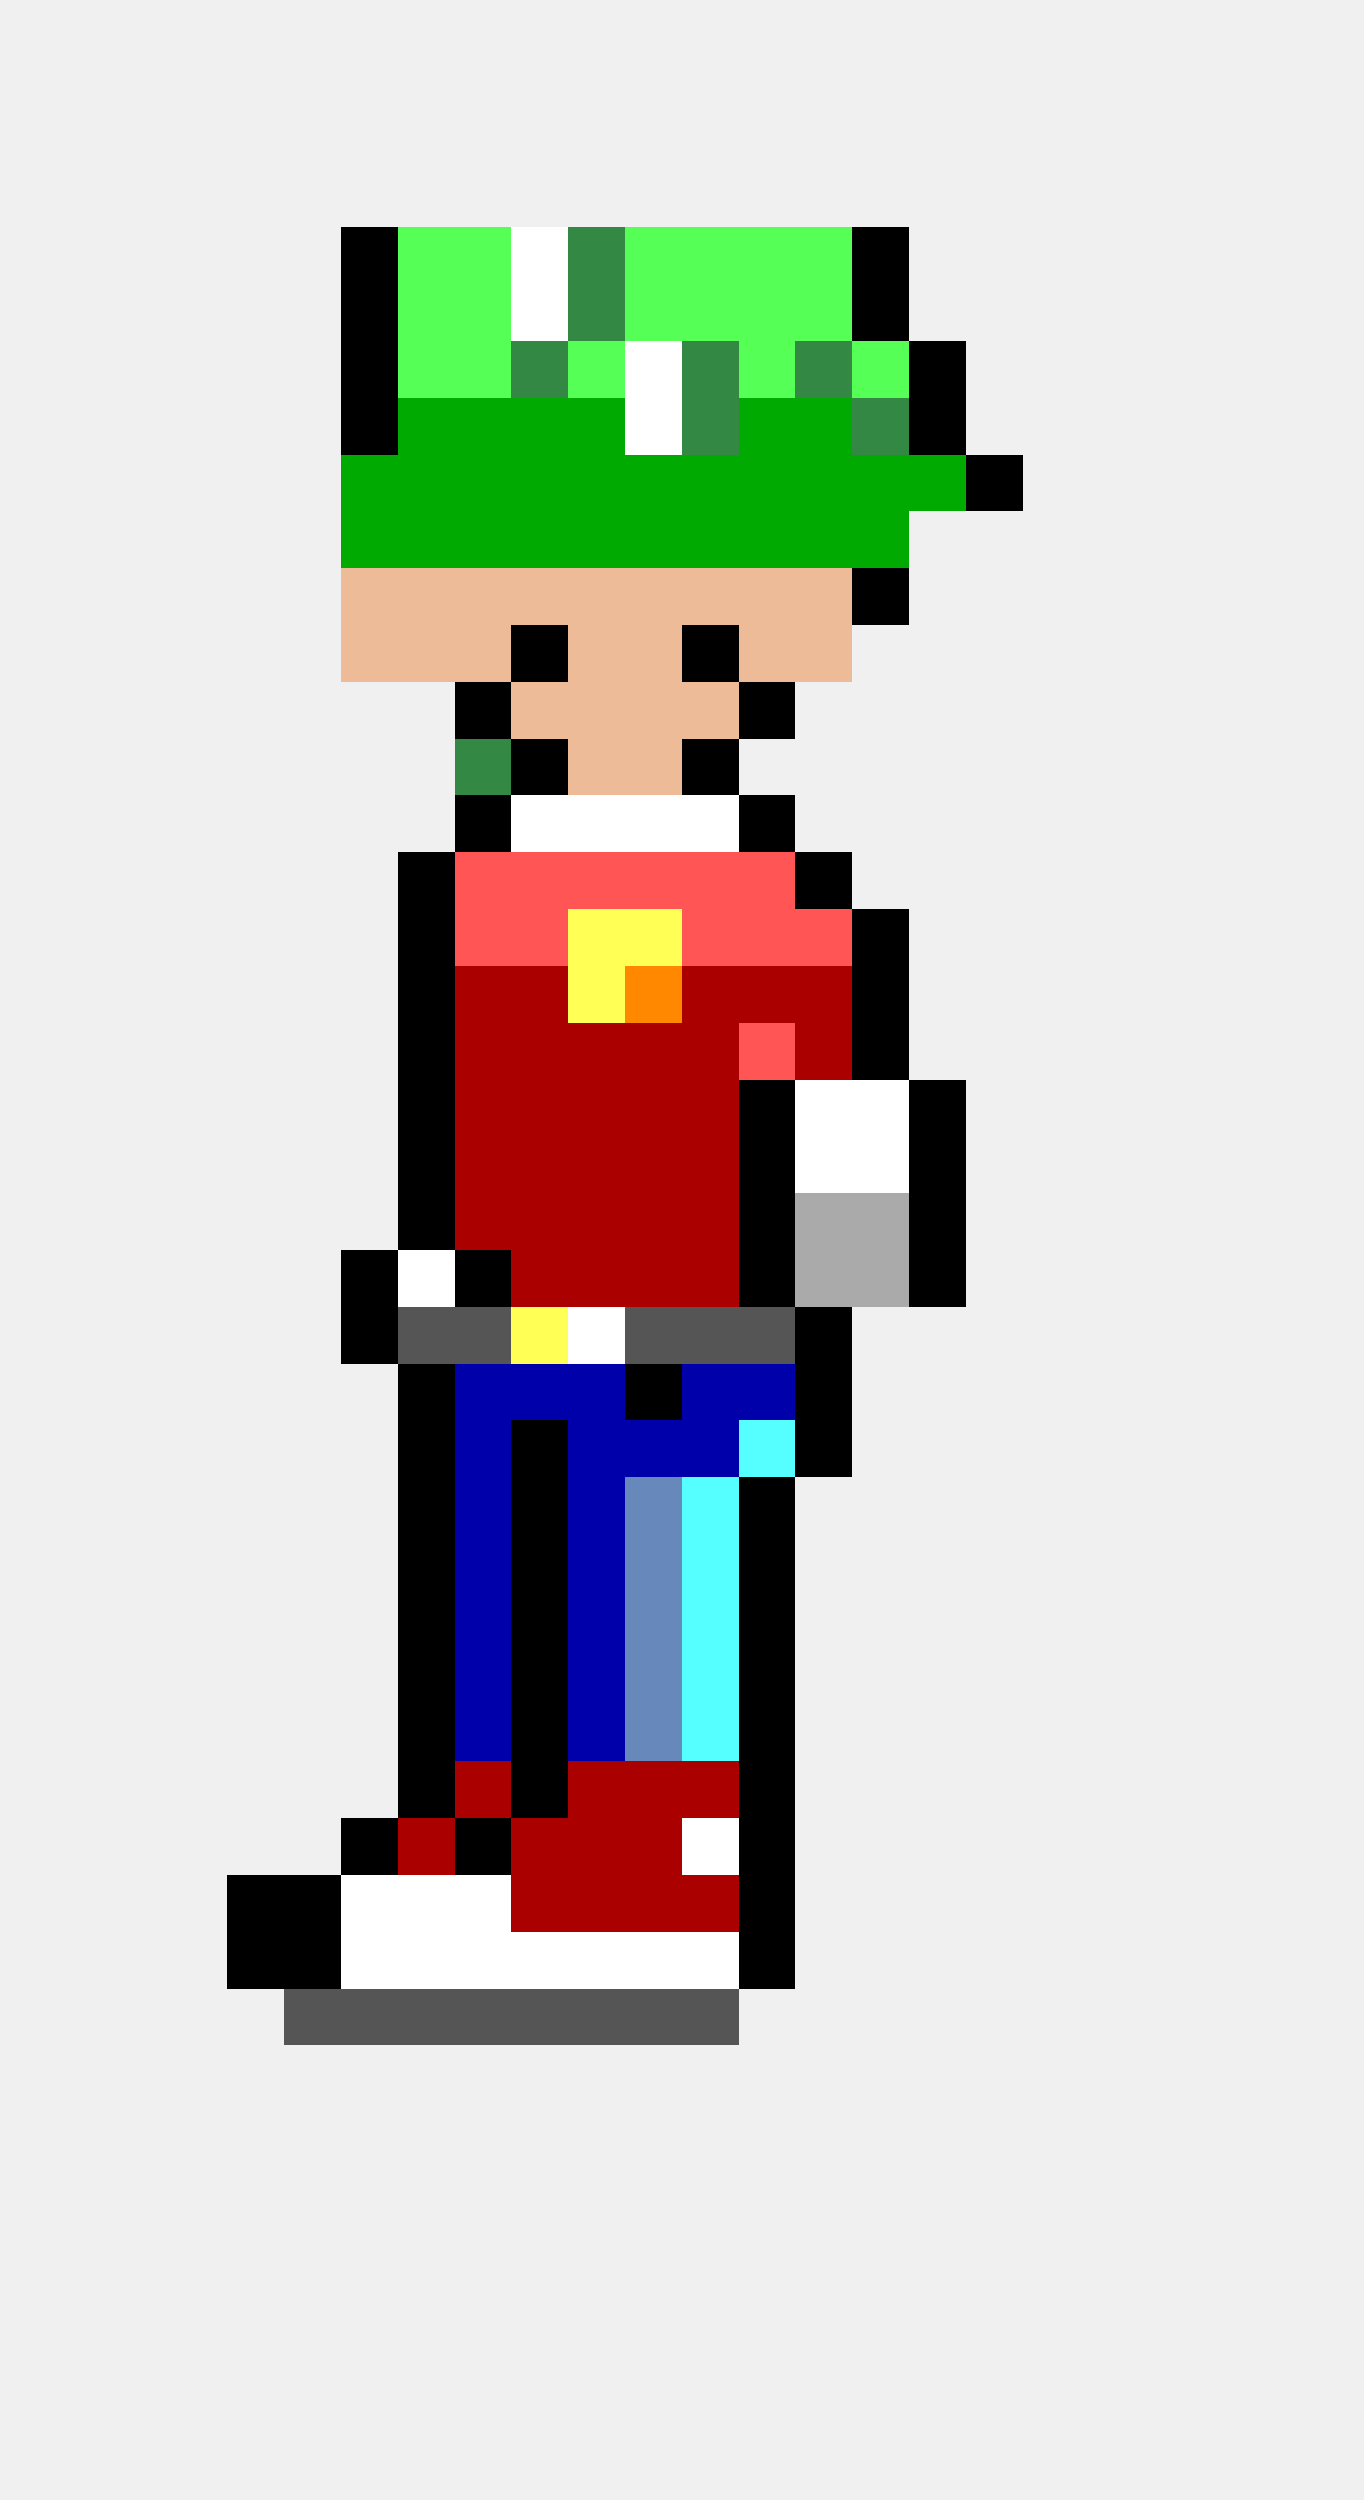
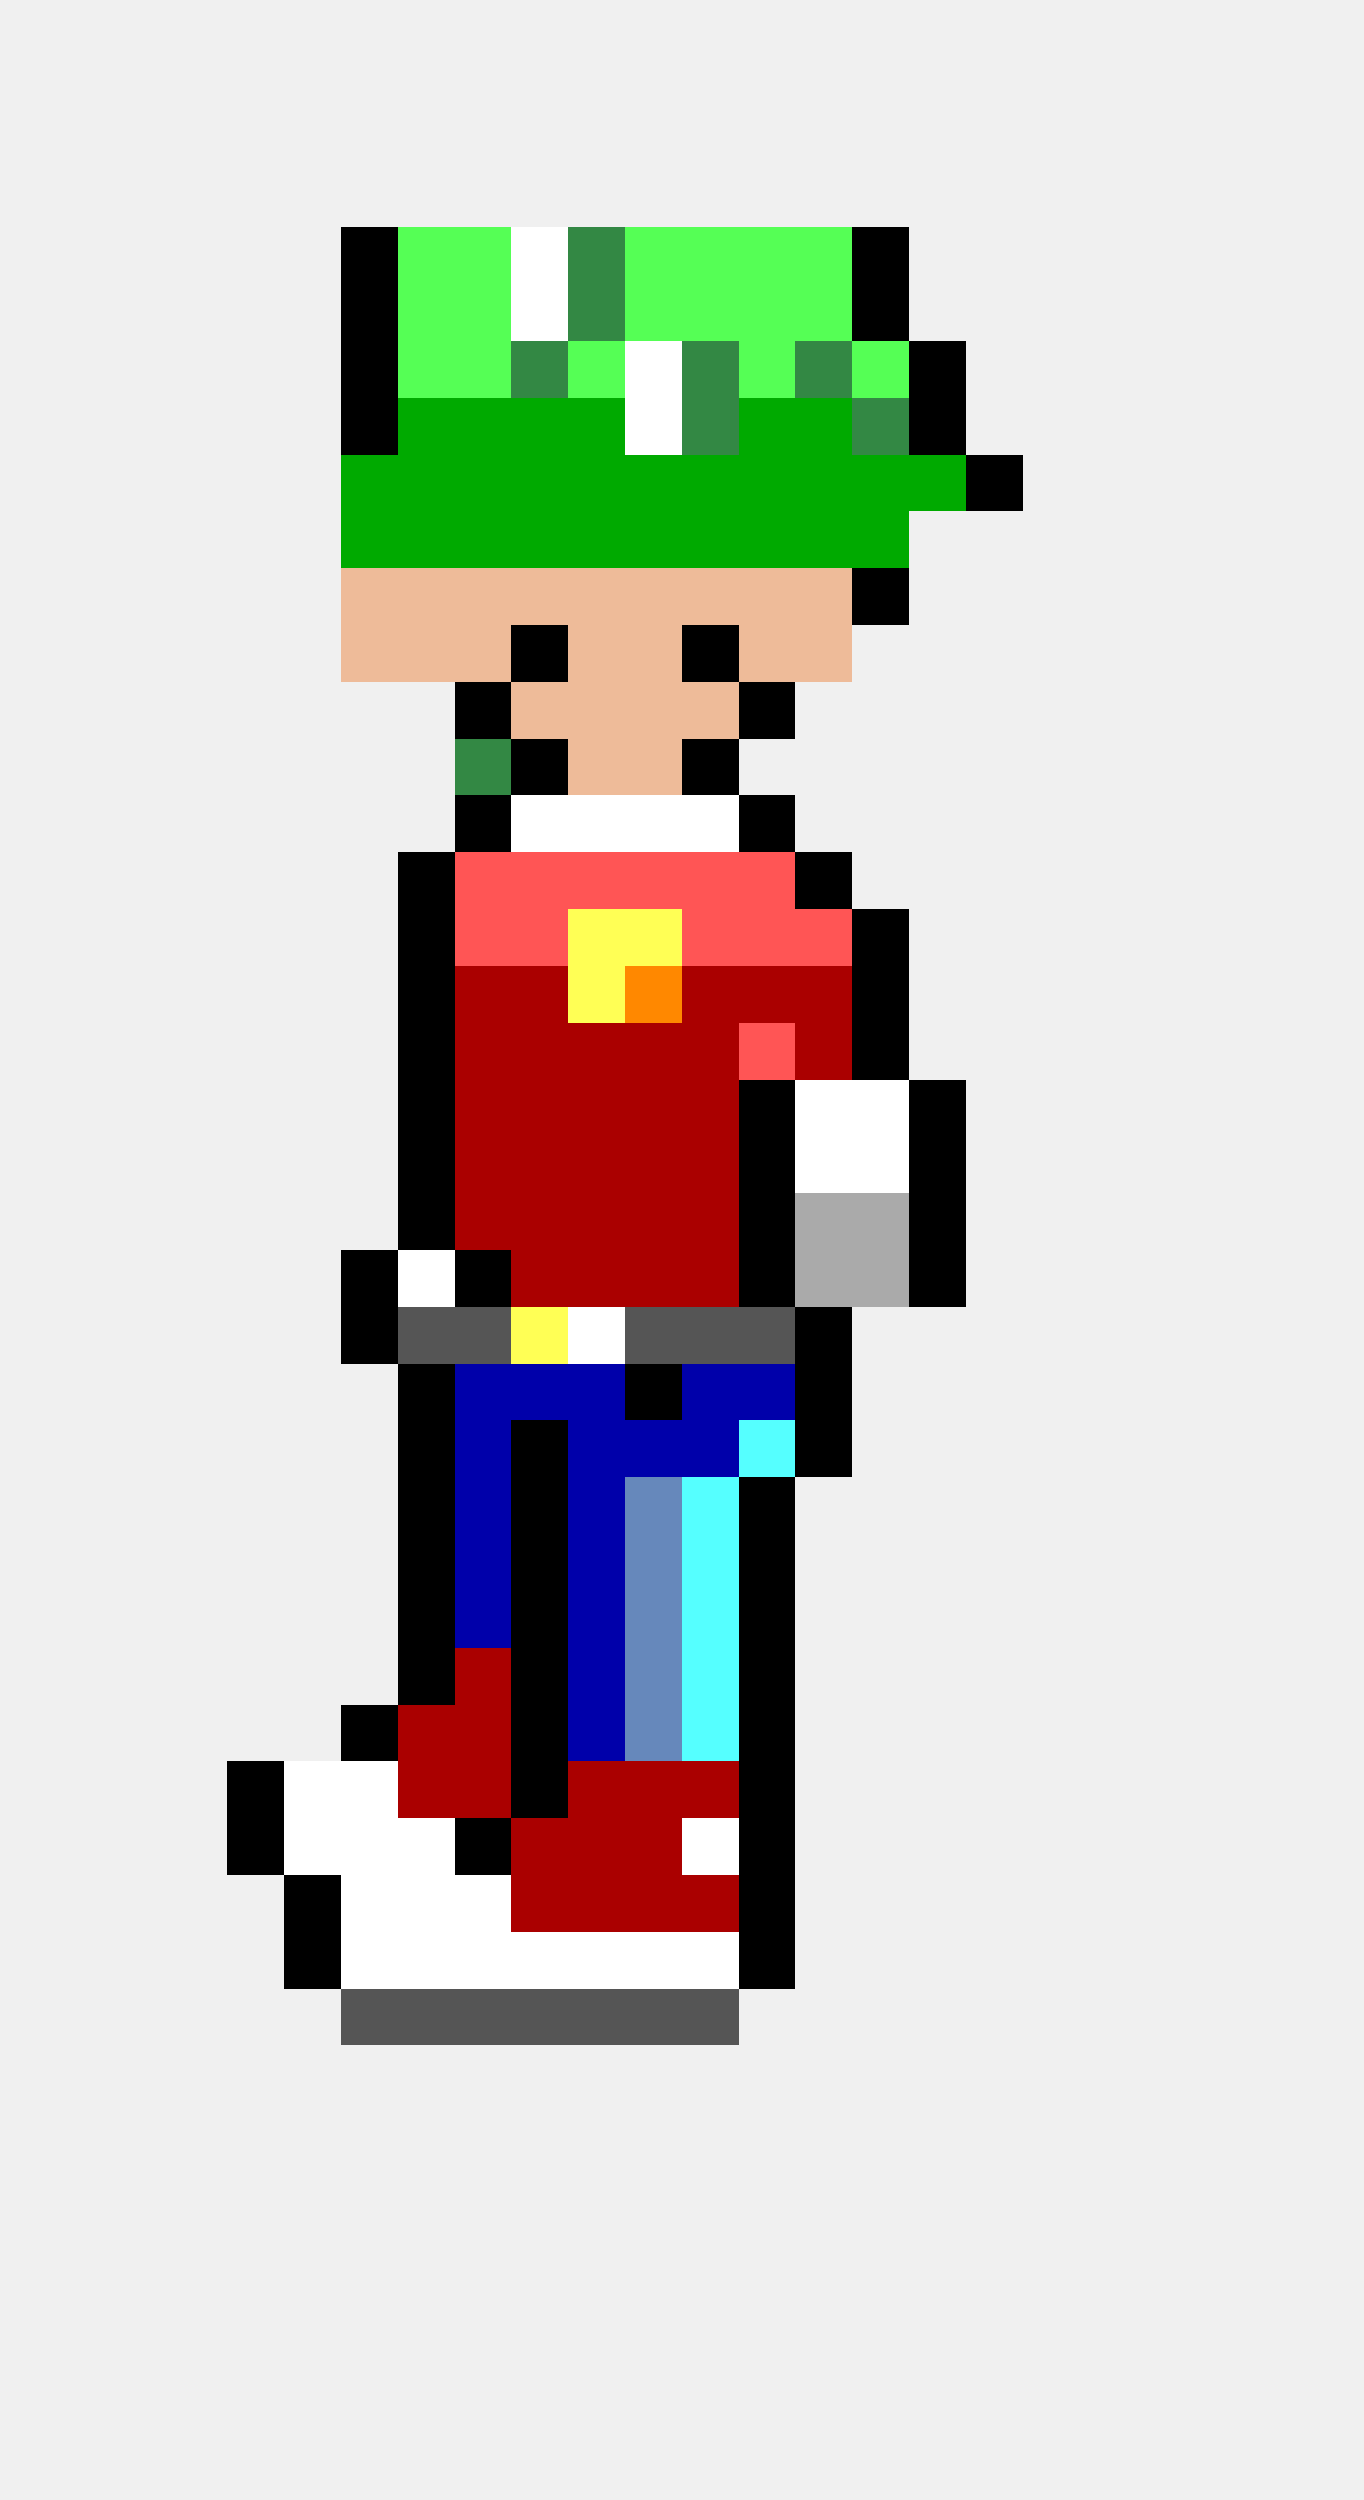
<svg xmlns="http://www.w3.org/2000/svg" width="24" height="44" viewBox="0 0 24 44" shape-rendering="crispEdges">
  <rect x="6" y="4" width="1" height="1" fill="#000000" />
  <rect x="7" y="4" width="1" height="1" fill="#55ff55" />
  <rect x="8" y="4" width="1" height="1" fill="#55ff55" />
  <rect x="9" y="4" width="1" height="1" fill="#ffffff" />
  <rect x="10" y="4" width="1" height="1" fill="#338844" />
  <rect x="11" y="4" width="1" height="1" fill="#55ff55" />
  <rect x="12" y="4" width="1" height="1" fill="#55ff55" />
  <rect x="13" y="4" width="1" height="1" fill="#55ff55" />
  <rect x="14" y="4" width="1" height="1" fill="#55ff55" />
  <rect x="15" y="4" width="1" height="1" fill="#000000" />
  <rect x="6" y="5" width="1" height="1" fill="#000000" />
  <rect x="7" y="5" width="1" height="1" fill="#55ff55" />
  <rect x="8" y="5" width="1" height="1" fill="#55ff55" />
  <rect x="9" y="5" width="1" height="1" fill="#ffffff" />
  <rect x="10" y="5" width="1" height="1" fill="#338844" />
  <rect x="11" y="5" width="1" height="1" fill="#55ff55" />
  <rect x="12" y="5" width="1" height="1" fill="#55ff55" />
  <rect x="13" y="5" width="1" height="1" fill="#55ff55" />
  <rect x="14" y="5" width="1" height="1" fill="#55ff55" />
  <rect x="15" y="5" width="1" height="1" fill="#000000" />
  <rect x="6" y="6" width="1" height="1" fill="#000000" />
  <rect x="7" y="6" width="1" height="1" fill="#55ff55" />
  <rect x="8" y="6" width="1" height="1" fill="#55ff55" />
  <rect x="9" y="6" width="1" height="1" fill="#338844" />
  <rect x="10" y="6" width="1" height="1" fill="#55ff55" />
  <rect x="11" y="6" width="1" height="1" fill="#ffffff" />
  <rect x="12" y="6" width="1" height="1" fill="#338844" />
  <rect x="13" y="6" width="1" height="1" fill="#55ff55" />
  <rect x="14" y="6" width="1" height="1" fill="#338844" />
  <rect x="15" y="6" width="1" height="1" fill="#55ff55" />
  <rect x="16" y="6" width="1" height="1" fill="#000000" />
  <rect x="6" y="7" width="1" height="1" fill="#000000" />
  <rect x="7" y="7" width="1" height="1" fill="#00aa00" />
  <rect x="8" y="7" width="1" height="1" fill="#00aa00" />
  <rect x="9" y="7" width="1" height="1" fill="#00aa00" />
  <rect x="10" y="7" width="1" height="1" fill="#00aa00" />
  <rect x="11" y="7" width="1" height="1" fill="#ffffff" />
  <rect x="12" y="7" width="1" height="1" fill="#338844" />
  <rect x="13" y="7" width="1" height="1" fill="#00aa00" />
  <rect x="14" y="7" width="1" height="1" fill="#00aa00" />
  <rect x="15" y="7" width="1" height="1" fill="#338844" />
  <rect x="16" y="7" width="1" height="1" fill="#000000" />
  <rect x="6" y="8" width="1" height="1" fill="#00aa00" />
  <rect x="7" y="8" width="1" height="1" fill="#00aa00" />
  <rect x="8" y="8" width="1" height="1" fill="#00aa00" />
  <rect x="9" y="8" width="1" height="1" fill="#00aa00" />
  <rect x="10" y="8" width="1" height="1" fill="#00aa00" />
  <rect x="11" y="8" width="1" height="1" fill="#00aa00" />
  <rect x="12" y="8" width="1" height="1" fill="#00aa00" />
  <rect x="13" y="8" width="1" height="1" fill="#00aa00" />
  <rect x="14" y="8" width="1" height="1" fill="#00aa00" />
  <rect x="15" y="8" width="1" height="1" fill="#00aa00" />
  <rect x="16" y="8" width="1" height="1" fill="#00aa00" />
  <rect x="17" y="8" width="1" height="1" fill="#000000" />
  <rect x="6" y="9" width="1" height="1" fill="#00aa00" />
  <rect x="7" y="9" width="1" height="1" fill="#00aa00" />
  <rect x="8" y="9" width="1" height="1" fill="#00aa00" />
  <rect x="9" y="9" width="1" height="1" fill="#00aa00" />
  <rect x="10" y="9" width="1" height="1" fill="#00aa00" />
  <rect x="11" y="9" width="1" height="1" fill="#00aa00" />
  <rect x="12" y="9" width="1" height="1" fill="#00aa00" />
  <rect x="13" y="9" width="1" height="1" fill="#00aa00" />
  <rect x="14" y="9" width="1" height="1" fill="#00aa00" />
  <rect x="15" y="9" width="1" height="1" fill="#00aa00" />
  <rect x="6" y="10" width="1" height="1" fill="#eebb99" />
  <rect x="7" y="10" width="1" height="1" fill="#eebb99" />
  <rect x="8" y="10" width="1" height="1" fill="#eebb99" />
  <rect x="9" y="10" width="1" height="1" fill="#eebb99" />
  <rect x="10" y="10" width="1" height="1" fill="#eebb99" />
  <rect x="11" y="10" width="1" height="1" fill="#eebb99" />
  <rect x="12" y="10" width="1" height="1" fill="#eebb99" />
  <rect x="13" y="10" width="1" height="1" fill="#eebb99" />
  <rect x="14" y="10" width="1" height="1" fill="#eebb99" />
  <rect x="15" y="10" width="1" height="1" fill="#000000" />
  <rect x="6" y="11" width="1" height="1" fill="#eebb99" />
  <rect x="7" y="11" width="1" height="1" fill="#eebb99" />
  <rect x="8" y="11" width="1" height="1" fill="#eebb99" />
  <rect x="9" y="11" width="1" height="1" fill="#000000" />
  <rect x="10" y="11" width="1" height="1" fill="#eebb99" />
  <rect x="11" y="11" width="1" height="1" fill="#eebb99" />
  <rect x="12" y="11" width="1" height="1" fill="#000000" />
  <rect x="13" y="11" width="1" height="1" fill="#eebb99" />
  <rect x="14" y="11" width="1" height="1" fill="#eebb99" />
  <rect x="8" y="12" width="1" height="1" fill="#000000" />
  <rect x="9" y="12" width="1" height="1" fill="#eebb99" />
  <rect x="10" y="12" width="1" height="1" fill="#eebb99" />
  <rect x="11" y="12" width="1" height="1" fill="#eebb99" />
  <rect x="12" y="12" width="1" height="1" fill="#eebb99" />
  <rect x="13" y="12" width="1" height="1" fill="#000000" />
  <rect x="8" y="13" width="1" height="1" fill="#338844" />
  <rect x="9" y="13" width="1" height="1" fill="#000000" />
  <rect x="10" y="13" width="1" height="1" fill="#eebb99" />
  <rect x="11" y="13" width="1" height="1" fill="#eebb99" />
  <rect x="12" y="13" width="1" height="1" fill="#000000" />
  <rect x="8" y="14" width="1" height="1" fill="#000000" />
  <rect x="9" y="14" width="1" height="1" fill="#ffffff" />
  <rect x="10" y="14" width="1" height="1" fill="#ffffff" />
  <rect x="11" y="14" width="1" height="1" fill="#ffffff" />
  <rect x="12" y="14" width="1" height="1" fill="#ffffff" />
  <rect x="13" y="14" width="1" height="1" fill="#000000" />
  <rect x="7" y="15" width="1" height="1" fill="#000000" />
  <rect x="8" y="15" width="1" height="1" fill="#ff5555" />
  <rect x="9" y="15" width="1" height="1" fill="#ff5555" />
  <rect x="10" y="15" width="1" height="1" fill="#ff5555" />
  <rect x="11" y="15" width="1" height="1" fill="#ff5555" />
  <rect x="12" y="15" width="1" height="1" fill="#ff5555" />
  <rect x="13" y="15" width="1" height="1" fill="#ff5555" />
  <rect x="14" y="15" width="1" height="1" fill="#000000" />
  <rect x="7" y="16" width="1" height="1" fill="#000000" />
  <rect x="8" y="16" width="1" height="1" fill="#ff5555" />
  <rect x="9" y="16" width="1" height="1" fill="#ff5555" />
  <rect x="10" y="16" width="1" height="1" fill="#ffff55" />
  <rect x="11" y="16" width="1" height="1" fill="#ffff55" />
  <rect x="12" y="16" width="1" height="1" fill="#ff5555" />
  <rect x="13" y="16" width="1" height="1" fill="#ff5555" />
  <rect x="14" y="16" width="1" height="1" fill="#ff5555" />
  <rect x="15" y="16" width="1" height="1" fill="#000000" />
  <rect x="7" y="17" width="1" height="1" fill="#000000" />
  <rect x="8" y="17" width="1" height="1" fill="#aa0000" />
  <rect x="9" y="17" width="1" height="1" fill="#aa0000" />
  <rect x="10" y="17" width="1" height="1" fill="#ffff55" />
  <rect x="11" y="17" width="1" height="1" fill="#ff8800" />
  <rect x="12" y="17" width="1" height="1" fill="#aa0000" />
  <rect x="13" y="17" width="1" height="1" fill="#aa0000" />
  <rect x="14" y="17" width="1" height="1" fill="#aa0000" />
  <rect x="15" y="17" width="1" height="1" fill="#000000" />
  <rect x="7" y="18" width="1" height="1" fill="#000000" />
  <rect x="8" y="18" width="1" height="1" fill="#aa0000" />
  <rect x="9" y="18" width="1" height="1" fill="#aa0000" />
  <rect x="10" y="18" width="1" height="1" fill="#aa0000" />
  <rect x="11" y="18" width="1" height="1" fill="#aa0000" />
  <rect x="12" y="18" width="1" height="1" fill="#aa0000" />
  <rect x="13" y="18" width="1" height="1" fill="#ff5555" />
  <rect x="14" y="18" width="1" height="1" fill="#aa0000" />
  <rect x="15" y="18" width="1" height="1" fill="#000000" />
  <rect x="7" y="19" width="1" height="1" fill="#000000" />
  <rect x="8" y="19" width="1" height="1" fill="#aa0000" />
  <rect x="9" y="19" width="1" height="1" fill="#aa0000" />
  <rect x="10" y="19" width="1" height="1" fill="#aa0000" />
  <rect x="11" y="19" width="1" height="1" fill="#aa0000" />
  <rect x="12" y="19" width="1" height="1" fill="#aa0000" />
  <rect x="13" y="19" width="1" height="1" fill="#000000" />
  <rect x="14" y="19" width="1" height="1" fill="#ffffff" />
  <rect x="15" y="19" width="1" height="1" fill="#ffffff" />
  <rect x="16" y="19" width="1" height="1" fill="#000000" />
  <rect x="7" y="20" width="1" height="1" fill="#000000" />
  <rect x="8" y="20" width="1" height="1" fill="#aa0000" />
  <rect x="9" y="20" width="1" height="1" fill="#aa0000" />
  <rect x="10" y="20" width="1" height="1" fill="#aa0000" />
  <rect x="11" y="20" width="1" height="1" fill="#aa0000" />
  <rect x="12" y="20" width="1" height="1" fill="#aa0000" />
  <rect x="13" y="20" width="1" height="1" fill="#000000" />
  <rect x="14" y="20" width="1" height="1" fill="#ffffff" />
  <rect x="15" y="20" width="1" height="1" fill="#ffffff" />
  <rect x="16" y="20" width="1" height="1" fill="#000000" />
  <rect x="7" y="21" width="1" height="1" fill="#000000" />
  <rect x="8" y="21" width="1" height="1" fill="#aa0000" />
  <rect x="9" y="21" width="1" height="1" fill="#aa0000" />
  <rect x="10" y="21" width="1" height="1" fill="#aa0000" />
  <rect x="11" y="21" width="1" height="1" fill="#aa0000" />
  <rect x="12" y="21" width="1" height="1" fill="#aa0000" />
  <rect x="13" y="21" width="1" height="1" fill="#000000" />
  <rect x="14" y="21" width="1" height="1" fill="#aaaaaa" />
  <rect x="15" y="21" width="1" height="1" fill="#aaaaaa" />
  <rect x="16" y="21" width="1" height="1" fill="#000000" />
  <rect x="6" y="22" width="1" height="1" fill="#000000" />
  <rect x="7" y="22" width="1" height="1" fill="#ffffff" />
  <rect x="8" y="22" width="1" height="1" fill="#000000" />
  <rect x="9" y="22" width="1" height="1" fill="#aa0000" />
  <rect x="10" y="22" width="1" height="1" fill="#aa0000" />
  <rect x="11" y="22" width="1" height="1" fill="#aa0000" />
  <rect x="12" y="22" width="1" height="1" fill="#aa0000" />
  <rect x="13" y="22" width="1" height="1" fill="#000000" />
  <rect x="14" y="22" width="1" height="1" fill="#aaaaaa" />
  <rect x="15" y="22" width="1" height="1" fill="#aaaaaa" />
  <rect x="16" y="22" width="1" height="1" fill="#000000" />
  <rect x="6" y="23" width="1" height="1" fill="#000000" />
  <rect x="7" y="23" width="1" height="1" fill="#555555" />
  <rect x="8" y="23" width="1" height="1" fill="#555555" />
  <rect x="9" y="23" width="1" height="1" fill="#ffff55" />
  <rect x="10" y="23" width="1" height="1" fill="#ffffff" />
  <rect x="11" y="23" width="1" height="1" fill="#555555" />
  <rect x="12" y="23" width="1" height="1" fill="#555555" />
  <rect x="13" y="23" width="1" height="1" fill="#555555" />
  <rect x="14" y="23" width="1" height="1" fill="#000000" />
  <rect x="7" y="24" width="1" height="1" fill="#000000" />
  <rect x="8" y="24" width="1" height="1" fill="#0000aa" />
  <rect x="9" y="24" width="1" height="1" fill="#0000aa" />
  <rect x="10" y="24" width="1" height="1" fill="#0000aa" />
  <rect x="11" y="24" width="1" height="1" fill="#000000" />
  <rect x="12" y="24" width="1" height="1" fill="#0000aa" />
  <rect x="13" y="24" width="1" height="1" fill="#0000aa" />
  <rect x="14" y="24" width="1" height="1" fill="#000000" />
  <rect x="7" y="25" width="1" height="1" fill="#000000" />
  <rect x="8" y="25" width="1" height="1" fill="#0000aa" />
  <rect x="9" y="25" width="1" height="1" fill="#000000" />
  <rect x="10" y="25" width="1" height="1" fill="#0000aa" />
  <rect x="11" y="25" width="1" height="1" fill="#0000aa" />
  <rect x="12" y="25" width="1" height="1" fill="#0000aa" />
  <rect x="13" y="25" width="1" height="1" fill="#55ffff" />
  <rect x="14" y="25" width="1" height="1" fill="#000000" />
  <rect x="7" y="26" width="1" height="1" fill="#000000" />
  <rect x="8" y="26" width="1" height="1" fill="#0000aa" />
  <rect x="9" y="26" width="1" height="1" fill="#000000" />
  <rect x="10" y="26" width="1" height="1" fill="#0000aa" />
  <rect x="11" y="26" width="1" height="1" fill="#6688bb" />
  <rect x="12" y="26" width="1" height="1" fill="#55ffff" />
  <rect x="13" y="26" width="1" height="1" fill="#000000" />
  <rect x="7" y="27" width="1" height="1" fill="#000000" />
  <rect x="8" y="27" width="1" height="1" fill="#0000aa" />
  <rect x="9" y="27" width="1" height="1" fill="#000000" />
  <rect x="10" y="27" width="1" height="1" fill="#0000aa" />
  <rect x="11" y="27" width="1" height="1" fill="#6688bb" />
  <rect x="12" y="27" width="1" height="1" fill="#55ffff" />
  <rect x="13" y="27" width="1" height="1" fill="#000000" />
  <rect x="7" y="28" width="1" height="1" fill="#000000" />
  <rect x="8" y="28" width="1" height="1" fill="#0000aa" />
  <rect x="9" y="28" width="1" height="1" fill="#000000" />
  <rect x="10" y="28" width="1" height="1" fill="#0000aa" />
  <rect x="11" y="28" width="1" height="1" fill="#6688bb" />
  <rect x="12" y="28" width="1" height="1" fill="#55ffff" />
  <rect x="13" y="28" width="1" height="1" fill="#000000" />
  <rect x="7" y="29" width="1" height="1" fill="#000000" />
-   <rect x="8" y="29" width="1" height="1" fill="#0000aa" />
+   <rect x="8" y="29" width="1" height="1" fill="#aa0000" />
  <rect x="9" y="29" width="1" height="1" fill="#000000" />
  <rect x="10" y="29" width="1" height="1" fill="#0000aa" />
  <rect x="11" y="29" width="1" height="1" fill="#6688bb" />
  <rect x="12" y="29" width="1" height="1" fill="#55ffff" />
  <rect x="13" y="29" width="1" height="1" fill="#000000" />
-   <rect x="7" y="30" width="1" height="1" fill="#000000" />
-   <rect x="8" y="30" width="1" height="1" fill="#0000aa" />
+   <rect x="6" y="30" width="1" height="1" fill="#000000" />
+   <rect x="7" y="30" width="1" height="1" fill="#aa0000" />
+   <rect x="8" y="30" width="1" height="1" fill="#aa0000" />
  <rect x="9" y="30" width="1" height="1" fill="#000000" />
  <rect x="10" y="30" width="1" height="1" fill="#0000aa" />
  <rect x="11" y="30" width="1" height="1" fill="#6688bb" />
  <rect x="12" y="30" width="1" height="1" fill="#55ffff" />
  <rect x="13" y="30" width="1" height="1" fill="#000000" />
-   <rect x="7" y="31" width="1" height="1" fill="#000000" />
+   <rect x="4" y="31" width="1" height="1" fill="#000000" />
+   <rect x="5" y="31" width="1" height="1" fill="#ffffff" />
+   <rect x="6" y="31" width="1" height="1" fill="#ffffff" />
+   <rect x="7" y="31" width="1" height="1" fill="#aa0000" />
  <rect x="8" y="31" width="1" height="1" fill="#aa0000" />
  <rect x="9" y="31" width="1" height="1" fill="#000000" />
  <rect x="10" y="31" width="1" height="1" fill="#aa0000" />
  <rect x="11" y="31" width="1" height="1" fill="#aa0000" />
  <rect x="12" y="31" width="1" height="1" fill="#aa0000" />
  <rect x="13" y="31" width="1" height="1" fill="#000000" />
-   <rect x="6" y="32" width="1" height="1" fill="#000000" />
-   <rect x="7" y="32" width="1" height="1" fill="#aa0000" />
+   <rect x="4" y="32" width="1" height="1" fill="#000000" />
+   <rect x="5" y="32" width="1" height="1" fill="#ffffff" />
+   <rect x="6" y="32" width="1" height="1" fill="#ffffff" />
+   <rect x="7" y="32" width="1" height="1" fill="#ffffff" />
  <rect x="8" y="32" width="1" height="1" fill="#000000" />
  <rect x="9" y="32" width="1" height="1" fill="#aa0000" />
  <rect x="10" y="32" width="1" height="1" fill="#aa0000" />
  <rect x="11" y="32" width="1" height="1" fill="#aa0000" />
  <rect x="12" y="32" width="1" height="1" fill="#ffffff" />
  <rect x="13" y="32" width="1" height="1" fill="#000000" />
-   <rect x="4" y="33" width="1" height="1" fill="#000000" />
  <rect x="5" y="33" width="1" height="1" fill="#000000" />
  <rect x="6" y="33" width="1" height="1" fill="#ffffff" />
  <rect x="7" y="33" width="1" height="1" fill="#ffffff" />
  <rect x="8" y="33" width="1" height="1" fill="#ffffff" />
  <rect x="9" y="33" width="1" height="1" fill="#aa0000" />
  <rect x="10" y="33" width="1" height="1" fill="#aa0000" />
  <rect x="11" y="33" width="1" height="1" fill="#aa0000" />
  <rect x="12" y="33" width="1" height="1" fill="#aa0000" />
  <rect x="13" y="33" width="1" height="1" fill="#000000" />
-   <rect x="4" y="34" width="1" height="1" fill="#000000" />
  <rect x="5" y="34" width="1" height="1" fill="#000000" />
  <rect x="6" y="34" width="1" height="1" fill="#ffffff" />
  <rect x="7" y="34" width="1" height="1" fill="#ffffff" />
  <rect x="8" y="34" width="1" height="1" fill="#ffffff" />
  <rect x="9" y="34" width="1" height="1" fill="#ffffff" />
  <rect x="10" y="34" width="1" height="1" fill="#ffffff" />
  <rect x="11" y="34" width="1" height="1" fill="#ffffff" />
  <rect x="12" y="34" width="1" height="1" fill="#ffffff" />
  <rect x="13" y="34" width="1" height="1" fill="#000000" />
-   <rect x="5" y="35" width="1" height="1" fill="#555555" />
  <rect x="6" y="35" width="1" height="1" fill="#555555" />
  <rect x="7" y="35" width="1" height="1" fill="#555555" />
  <rect x="8" y="35" width="1" height="1" fill="#555555" />
  <rect x="9" y="35" width="1" height="1" fill="#555555" />
  <rect x="10" y="35" width="1" height="1" fill="#555555" />
  <rect x="11" y="35" width="1" height="1" fill="#555555" />
  <rect x="12" y="35" width="1" height="1" fill="#555555" />
</svg>
